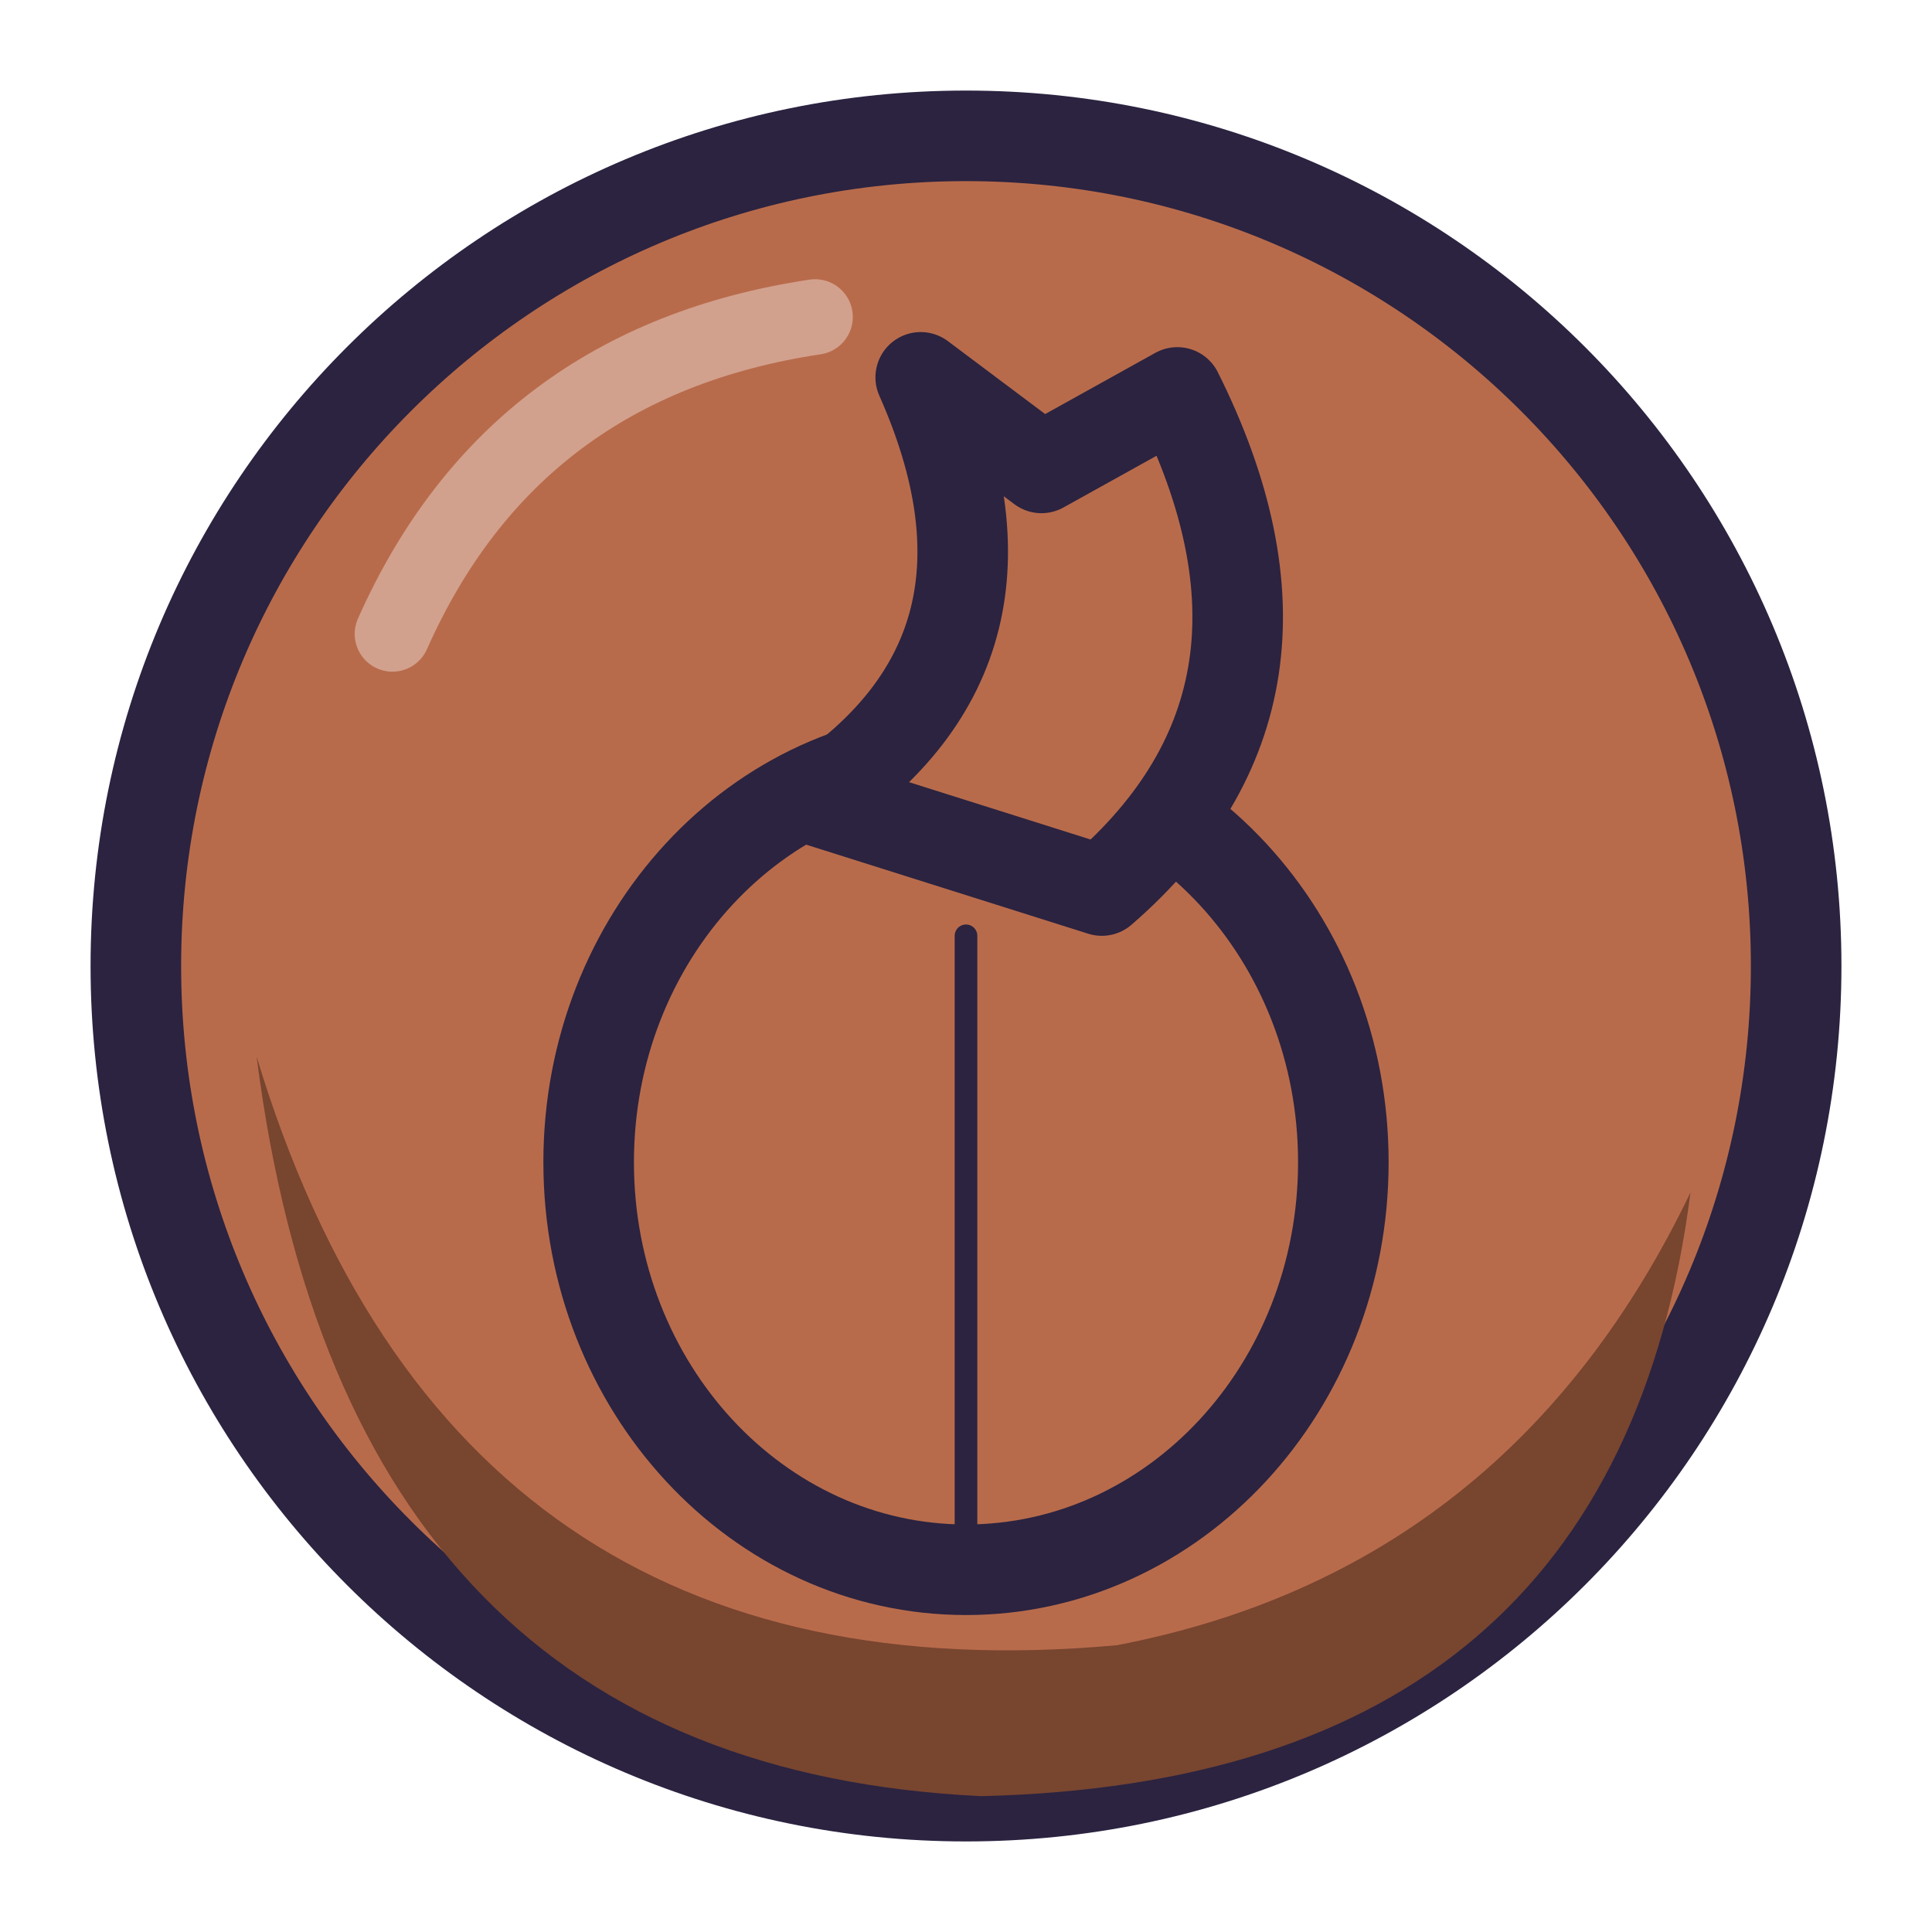
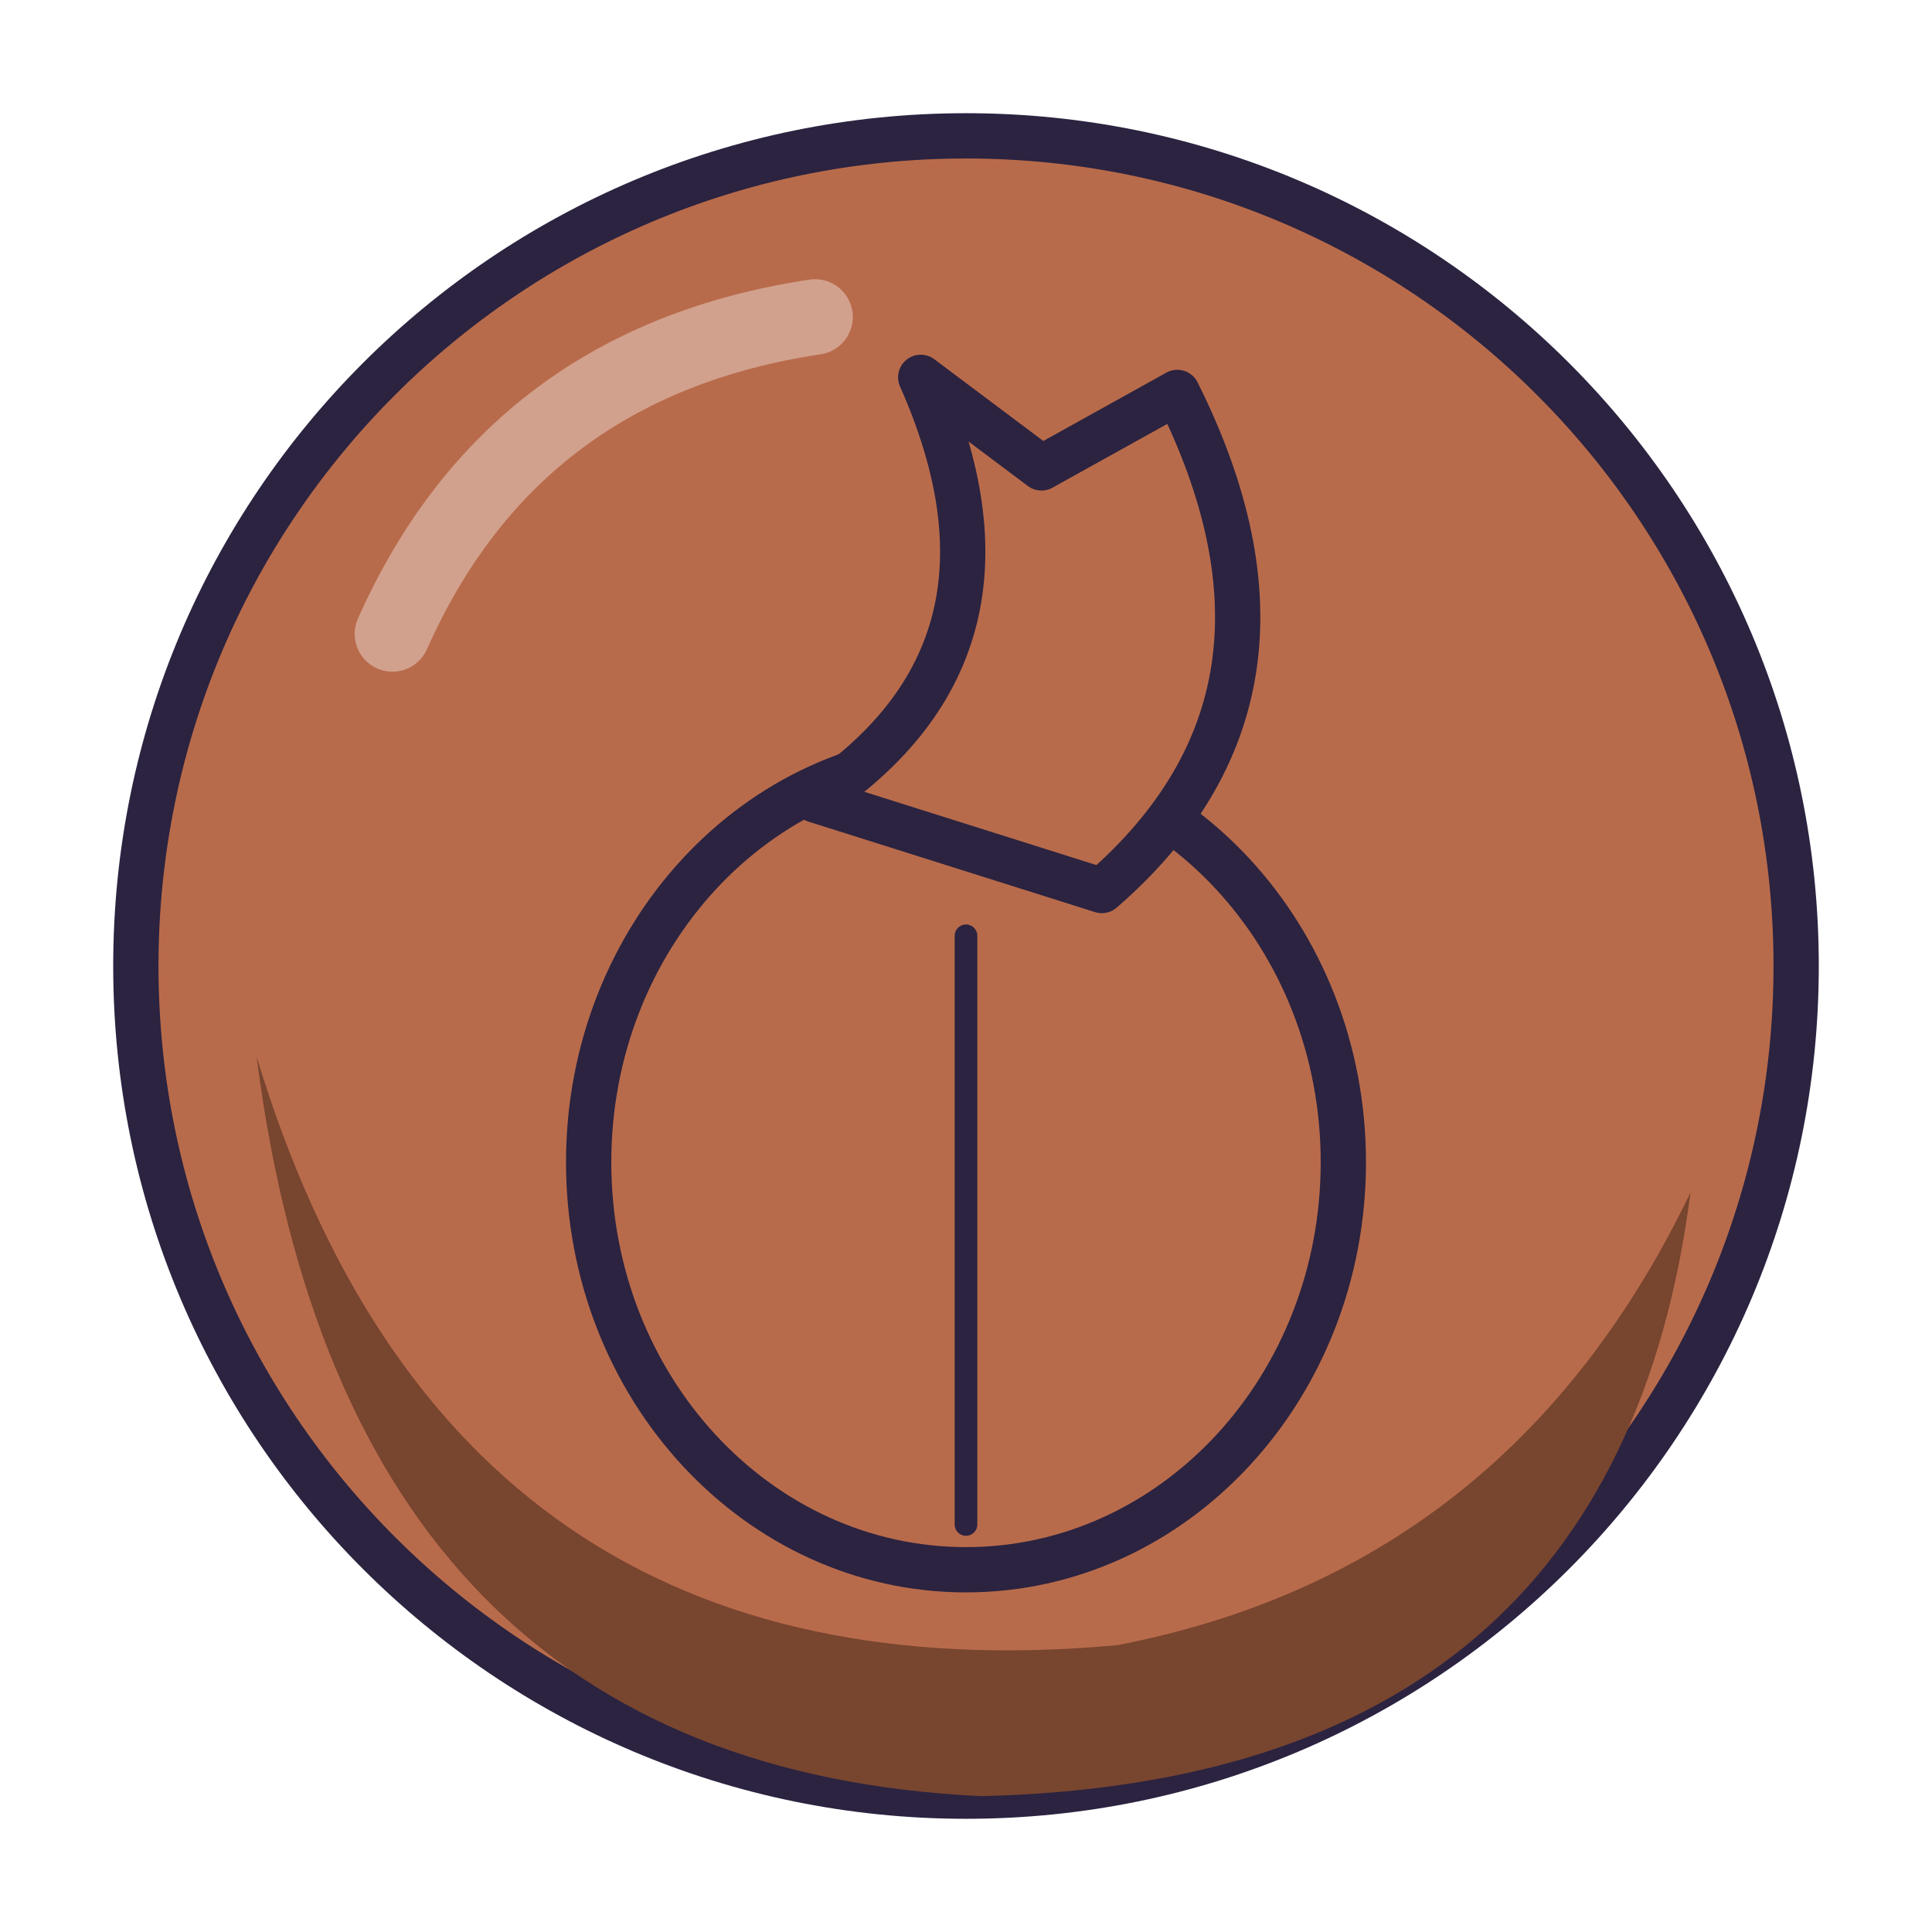
<svg xmlns="http://www.w3.org/2000/svg" version="1.1" viewBox="0 0 256 256" fill="none" stroke="#2B2340" stroke-width="6" stroke-linecap="round" stroke-linejoin="round">
-   <g transform="scale(2)">
+   <g transform="scale(2)" stroke-width="3">
    <ellipse cx="64" cy="64" rx="55" ry="55" fill="#B86B4B" />
    <path d="M17 70Q30 113 74 109Q100 104 112 79Q107 118 65 119Q23 117 17 70Z" fill="#78452F" stroke="none" />
    <path d="M26 42Q34 24 54 21" fill="none" stroke="#D2A18D" stroke-width="5" />
    <g id="symbol">
      <ellipse cx="64" cy="77" rx="25" ry="27" fill="#B86B4B" />
      <path d="M54 53Q69 43 61 25L69 31L78 26Q88 46 73 59Z" fill="#B86B4B" />
      <path d="M64 62V101" fill="none" stroke="#2B2340" stroke-width="1.5" />
    </g>
  </g>
</svg>
